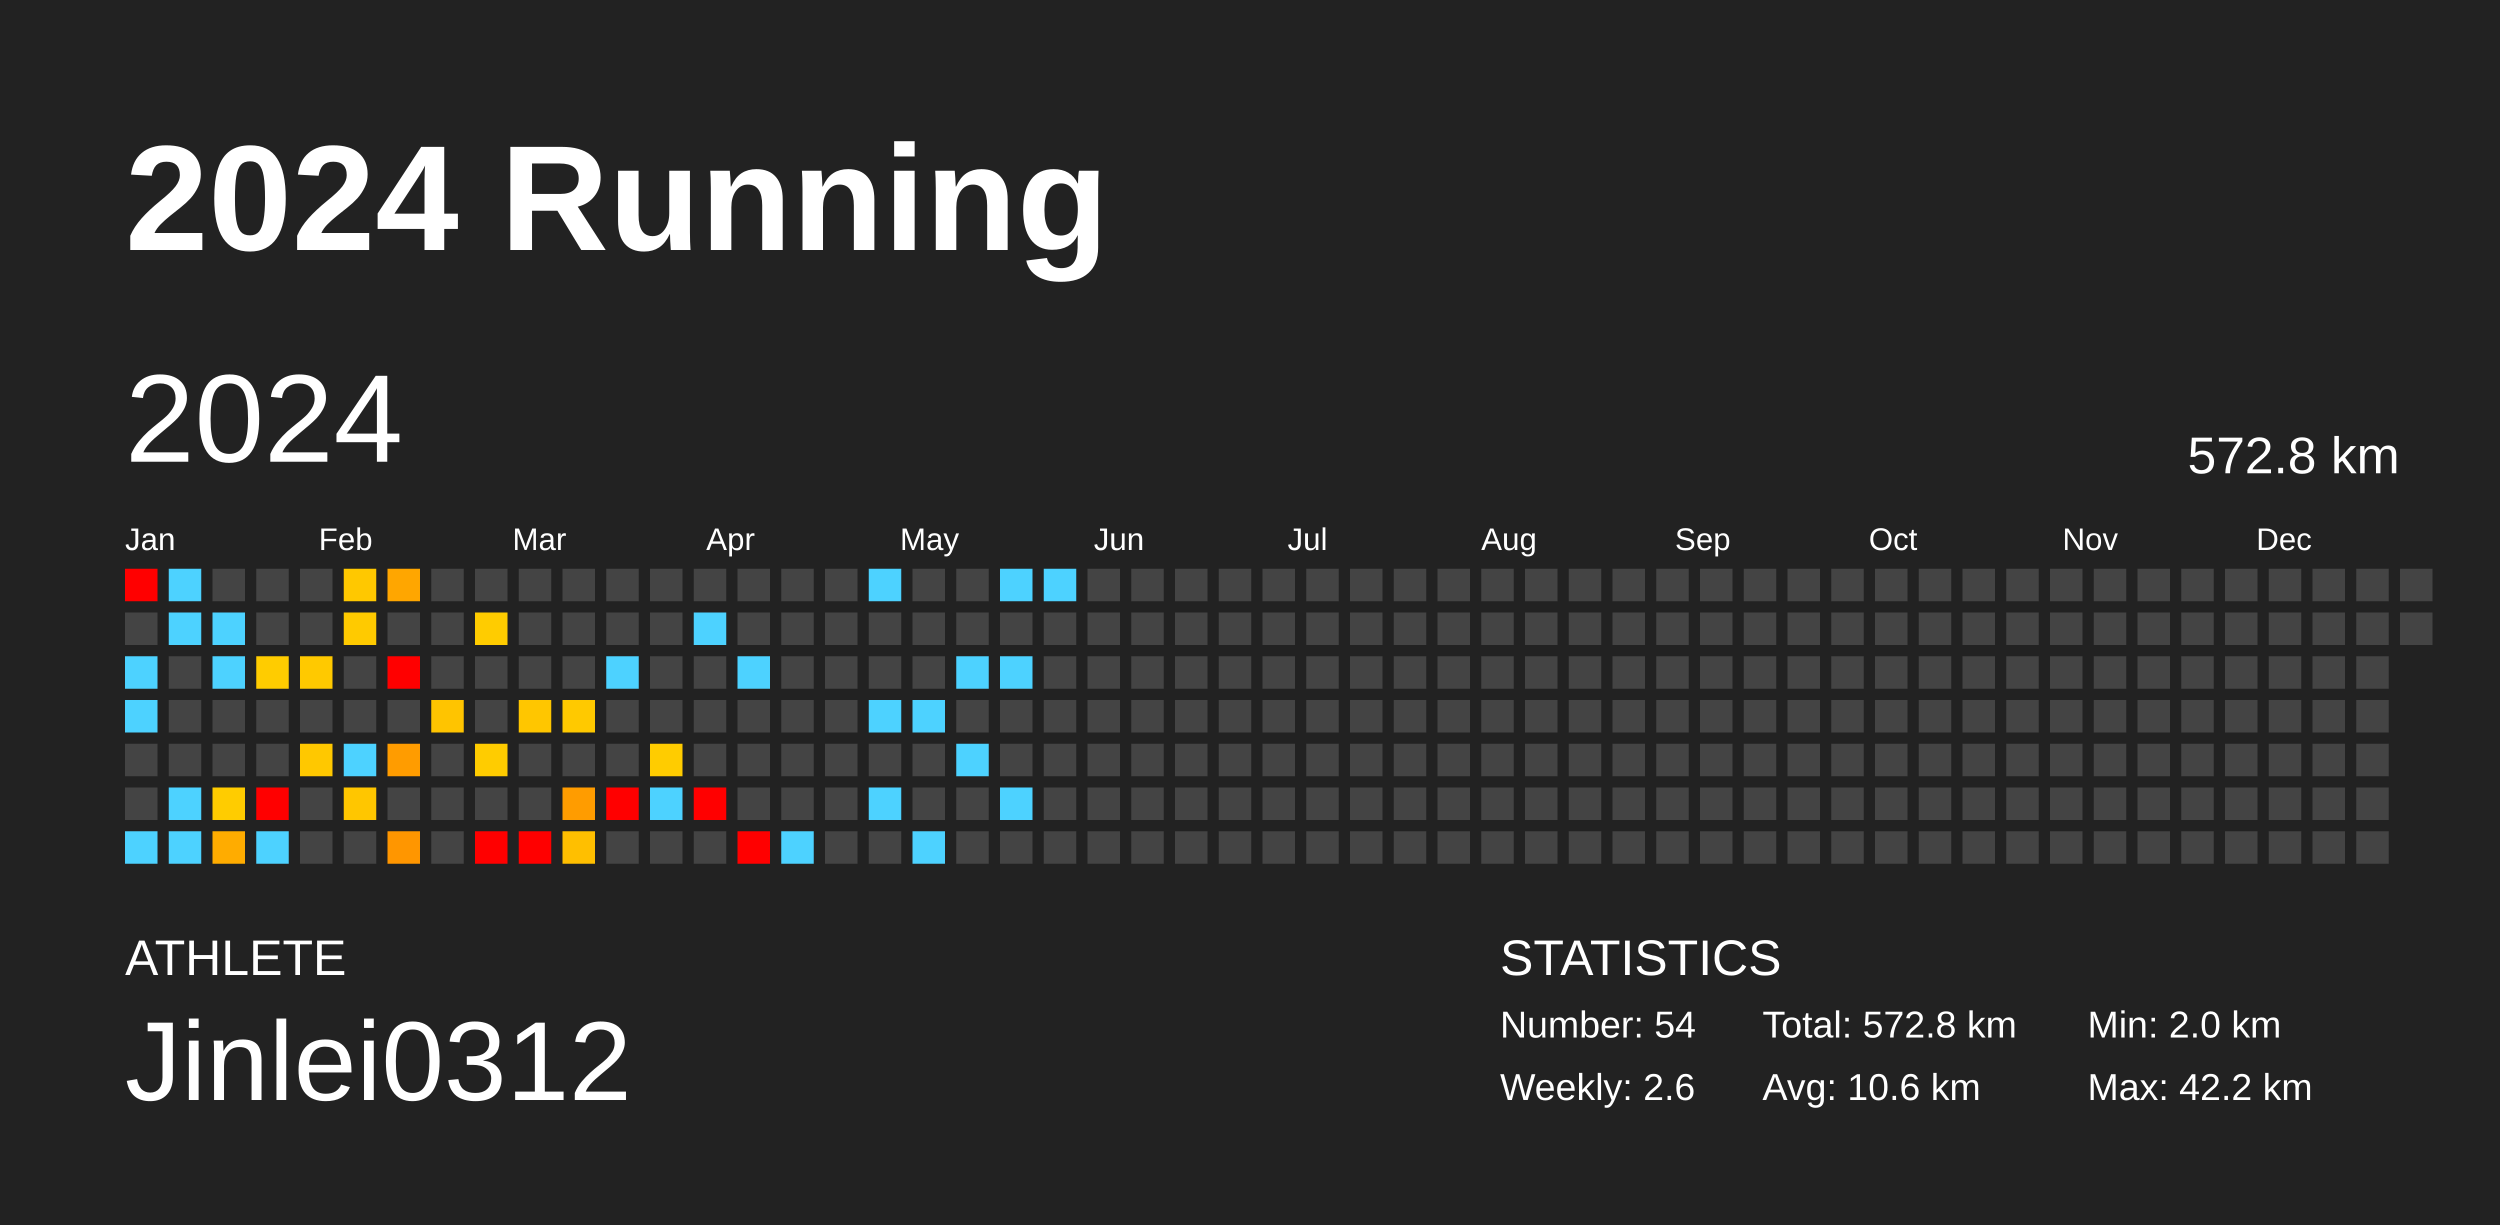
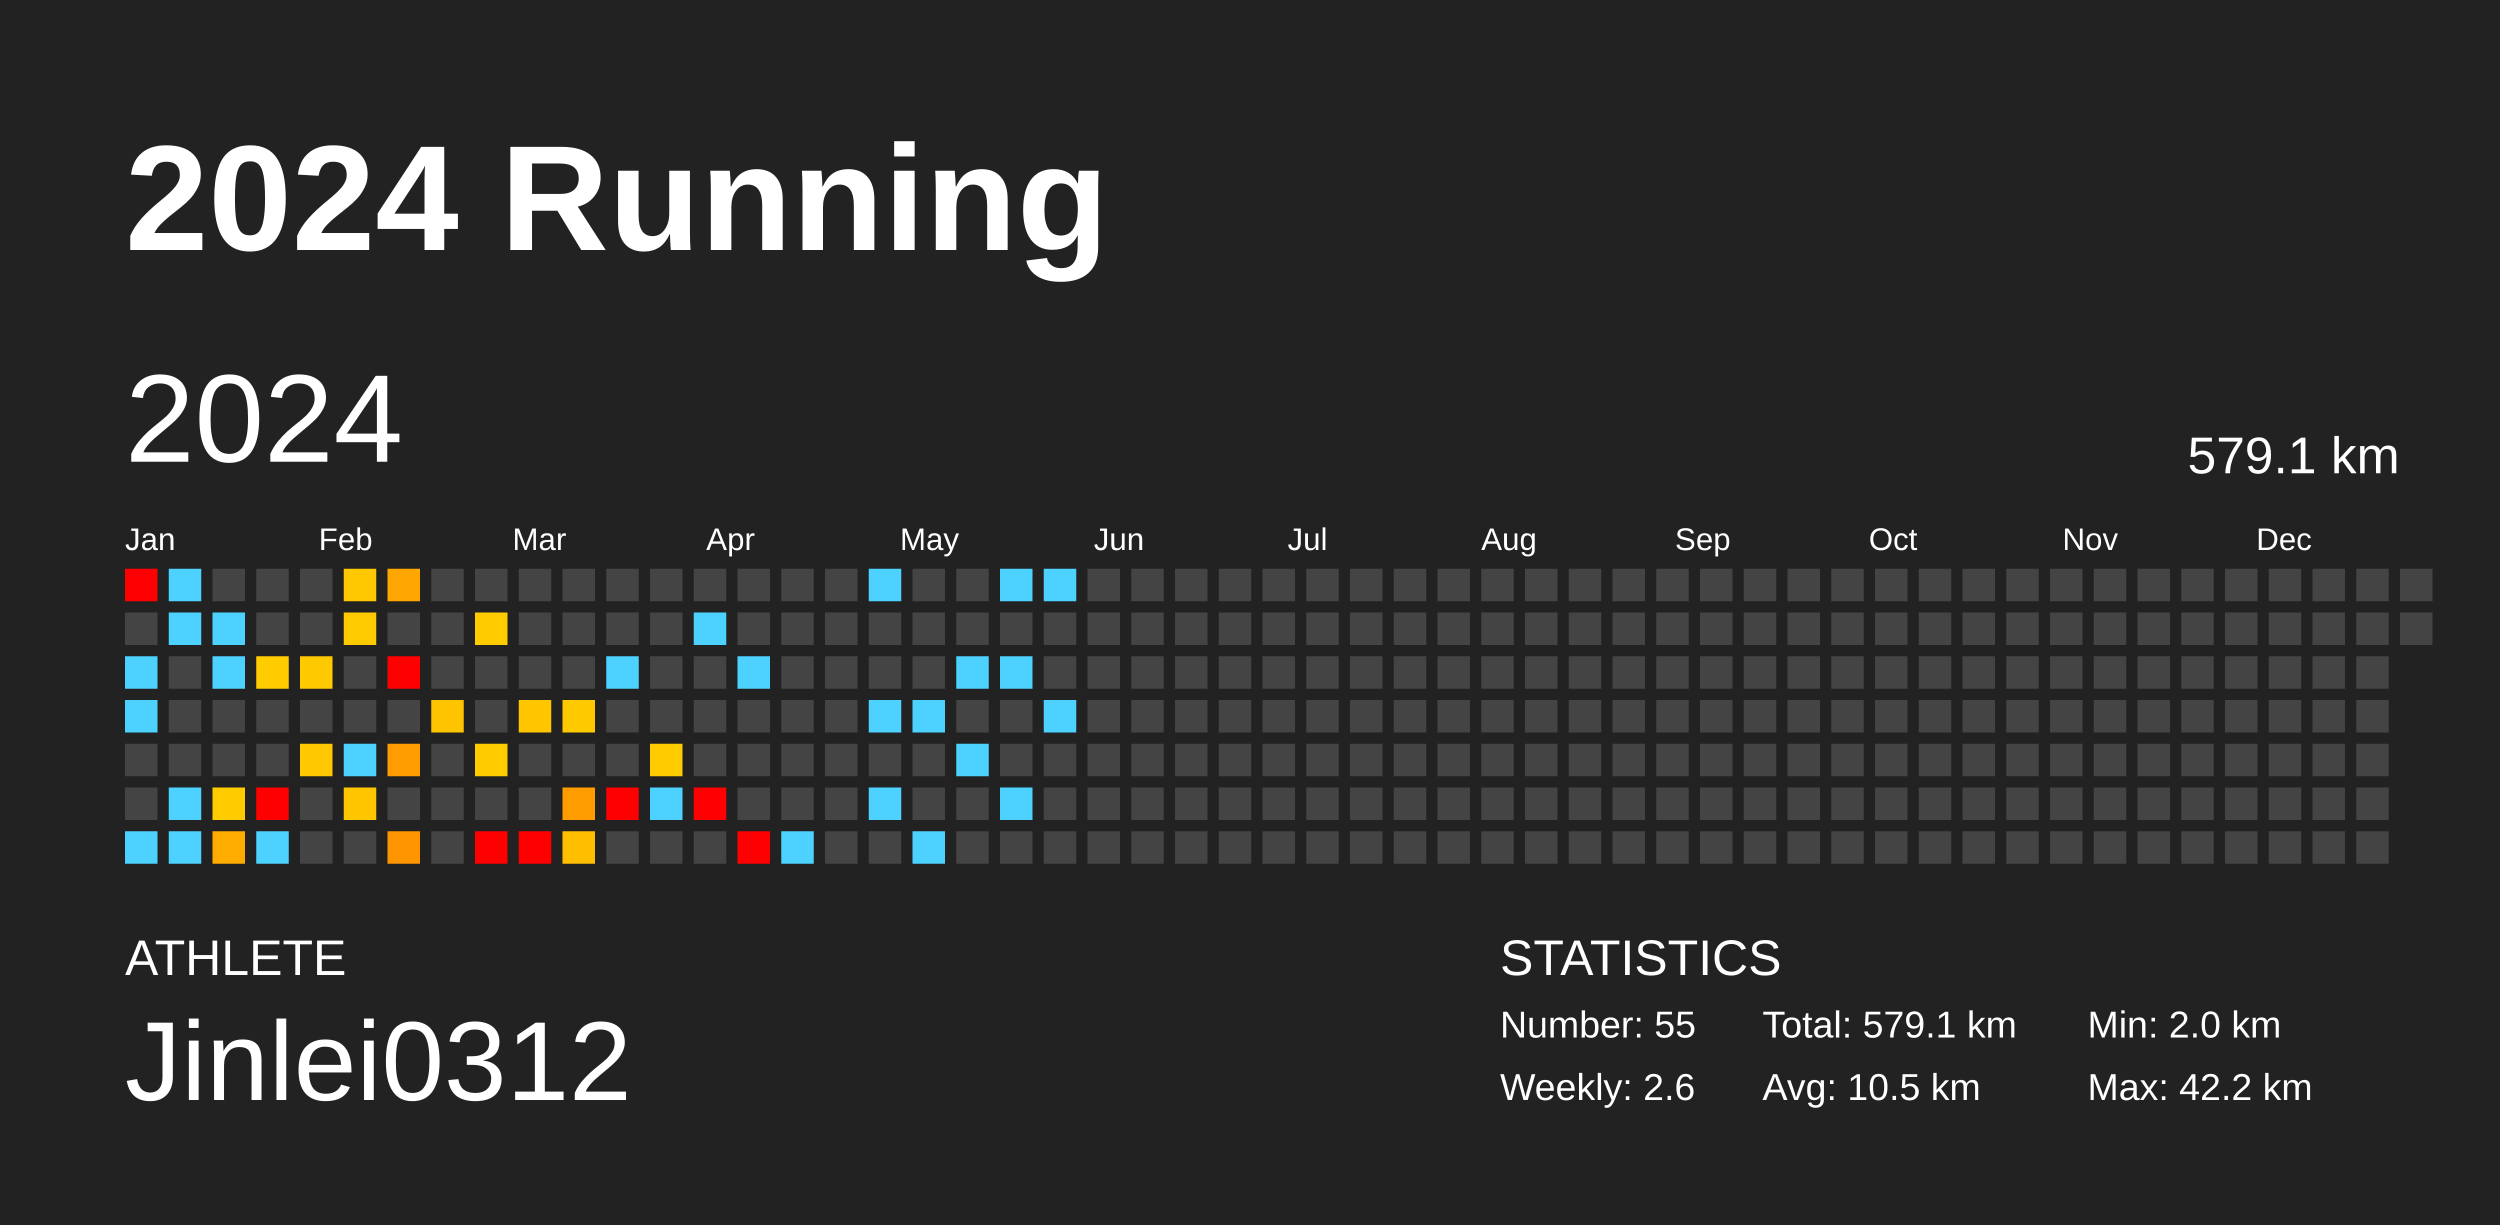
<svg xmlns="http://www.w3.org/2000/svg" baseProfile="full" height="98mm" version="1.1" viewBox="0,0,200,98" width="200mm">
  <defs />
  <rect fill="#222222" height="98" width="200" x="0" y="0" />
  <text fill="#FFFFFF" style="font-size:12px; font-family:Arial; font-weight:bold;" x="10" y="20">2024 Running</text>
  <text fill="#FFFFFF" style="font-size:4px; font-family:Arial" x="10" y="78">ATHLETE</text>
  <text fill="#FFFFFF" style="font-size:9px; font-family:Arial" x="10" y="88">Jinlei0312</text>
  <text fill="#FFFFFF" style="font-size:4px; font-family:Arial" x="120" y="78">STATISTICS</text>
-   <text fill="#FFFFFF" style="font-size:3px; font-family:Arial" x="120" y="83">Number: 54</text>
+   <text fill="#FFFFFF" style="font-size:3px; font-family:Arial" x="120" y="83">Number: 55</text>
  <text fill="#FFFFFF" style="font-size:3px; font-family:Arial" x="120" y="88">Weekly: 2.6</text>
-   <text fill="#FFFFFF" style="font-size:3px; font-family:Arial" x="141" y="83">Total: 572.8 km</text>
-   <text fill="#FFFFFF" style="font-size:3px; font-family:Arial" x="141" y="88">Avg: 10.6 km</text>
+   <text fill="#FFFFFF" style="font-size:3px; font-family:Arial" x="141" y="83">Total: 579.1 km</text>
+   <text fill="#FFFFFF" style="font-size:3px; font-family:Arial" x="141" y="88">Avg: 10.5 km</text>
  <text fill="#FFFFFF" style="font-size:3px; font-family:Arial" x="167" y="83">Min: 2.0 km</text>
  <text fill="#FFFFFF" style="font-size:3px; font-family:Arial" x="167" y="88">Max: 42.2 km</text>
  <text dominant-baseline="hanging" fill="#FFFFFF" style="font-size:10.0px; font-family:Arial;" x="10" y="30">2024</text>
-   <text dominant-baseline="hanging" fill="#FFFFFF" style="font-size:4.125px; font-family:Arial;" x="175" y="35">572.8 km</text>
+   <text dominant-baseline="hanging" fill="#FFFFFF" style="font-size:4.125px; font-family:Arial;" x="175" y="35">579.1 km</text>
  <text fill="#FFFFFF" style="font-size:2.5px; font-family:Arial" x="10.0" y="44">Jan</text>
  <text fill="#FFFFFF" style="font-size:2.5px; font-family:Arial" x="25.5" y="44">Feb</text>
  <text fill="#FFFFFF" style="font-size:2.5px; font-family:Arial" x="41.0" y="44">Mar</text>
  <text fill="#FFFFFF" style="font-size:2.5px; font-family:Arial" x="56.5" y="44">Apr</text>
  <text fill="#FFFFFF" style="font-size:2.5px; font-family:Arial" x="72.0" y="44">May</text>
  <text fill="#FFFFFF" style="font-size:2.5px; font-family:Arial" x="87.5" y="44">Jun</text>
  <text fill="#FFFFFF" style="font-size:2.5px; font-family:Arial" x="103.0" y="44">Jul</text>
  <text fill="#FFFFFF" style="font-size:2.5px; font-family:Arial" x="118.5" y="44">Aug</text>
  <text fill="#FFFFFF" style="font-size:2.5px; font-family:Arial" x="134.0" y="44">Sep</text>
  <text fill="#FFFFFF" style="font-size:2.5px; font-family:Arial" x="149.5" y="44">Oct</text>
  <text fill="#FFFFFF" style="font-size:2.5px; font-family:Arial" x="165.0" y="44">Nov</text>
  <text fill="#FFFFFF" style="font-size:2.5px; font-family:Arial" x="180.5" y="44">Dec</text>
  <rect fill="red" height="2.6" width="2.6" x="10.0" y="45.5" />
  <rect fill="#444444" height="2.6" width="2.6" x="10.0" y="49.0" />
  <rect fill="#4dd2ff" height="2.6" width="2.6" x="10.0" y="52.5" />
  <rect fill="#4dd2ff" height="2.6" width="2.6" x="10.0" y="56.0" />
  <rect fill="#444444" height="2.6" width="2.6" x="10.0" y="59.5" />
  <rect fill="#444444" height="2.6" width="2.6" x="10.0" y="63.0" />
  <rect fill="#4dd2ff" height="2.6" width="2.6" x="10.0" y="66.5" />
  <rect fill="#4dd2ff" height="2.6" width="2.6" x="13.5" y="45.5" />
  <rect fill="#4dd2ff" height="2.6" width="2.6" x="13.5" y="49.0" />
  <rect fill="#444444" height="2.6" width="2.6" x="13.5" y="52.5" />
  <rect fill="#444444" height="2.6" width="2.6" x="13.5" y="56.0" />
  <rect fill="#444444" height="2.6" width="2.6" x="13.5" y="59.5" />
  <rect fill="#4dd2ff" height="2.6" width="2.6" x="13.5" y="63.0" />
  <rect fill="#4dd2ff" height="2.6" width="2.6" x="13.5" y="66.5" />
  <rect fill="#444444" height="2.6" width="2.6" x="17.0" y="45.5" />
  <rect fill="#4dd2ff" height="2.6" width="2.6" x="17.0" y="49.0" />
  <rect fill="#4dd2ff" height="2.6" width="2.6" x="17.0" y="52.5" />
  <rect fill="#444444" height="2.6" width="2.6" x="17.0" y="56.0" />
  <rect fill="#444444" height="2.6" width="2.6" x="17.0" y="59.5" />
  <rect fill="#ffcc00" height="2.6" width="2.6" x="17.0" y="63.0" />
  <rect fill="#ffac00" height="2.6" width="2.6" x="17.0" y="66.5" />
  <rect fill="#444444" height="2.6" width="2.6" x="20.5" y="45.5" />
  <rect fill="#444444" height="2.6" width="2.6" x="20.5" y="49.0" />
  <rect fill="#ffcc00" height="2.6" width="2.6" x="20.5" y="52.5" />
  <rect fill="#444444" height="2.6" width="2.6" x="20.5" y="56.0" />
  <rect fill="#444444" height="2.6" width="2.6" x="20.5" y="59.5" />
  <rect fill="red" height="2.6" width="2.6" x="20.5" y="63.0" />
  <rect fill="#4dd2ff" height="2.6" width="2.6" x="20.5" y="66.5" />
  <rect fill="#444444" height="2.6" width="2.6" x="24.0" y="45.5" />
  <rect fill="#444444" height="2.6" width="2.6" x="24.0" y="49.0" />
  <rect fill="#ffc900" height="2.6" width="2.6" x="24.0" y="52.5" />
  <rect fill="#444444" height="2.6" width="2.6" x="24.0" y="56.0" />
  <rect fill="#ffc800" height="2.6" width="2.6" x="24.0" y="59.5" />
  <rect fill="#444444" height="2.6" width="2.6" x="24.0" y="63.0" />
  <rect fill="#444444" height="2.6" width="2.6" x="24.0" y="66.5" />
  <rect fill="#ffc800" height="2.6" width="2.6" x="27.5" y="45.5" />
  <rect fill="#ffca00" height="2.6" width="2.6" x="27.5" y="49.0" />
  <rect fill="#444444" height="2.6" width="2.6" x="27.5" y="52.5" />
  <rect fill="#444444" height="2.6" width="2.6" x="27.5" y="56.0" />
  <rect fill="#4dd2ff" height="2.6" width="2.6" x="27.5" y="59.5" />
  <rect fill="#ffc600" height="2.6" width="2.6" x="27.5" y="63.0" />
  <rect fill="#444444" height="2.6" width="2.6" x="27.5" y="66.5" />
  <rect fill="#ffa600" height="2.6" width="2.6" x="31.0" y="45.5" />
  <rect fill="#444444" height="2.6" width="2.6" x="31.0" y="49.0" />
  <rect fill="red" height="2.6" width="2.6" x="31.0" y="52.5" />
  <rect fill="#444444" height="2.6" width="2.6" x="31.0" y="56.0" />
  <rect fill="#ff9c00" height="2.6" width="2.6" x="31.0" y="59.5" />
  <rect fill="#444444" height="2.6" width="2.6" x="31.0" y="63.0" />
  <rect fill="#ff9600" height="2.6" width="2.6" x="31.0" y="66.5" />
  <rect fill="#444444" height="2.6" width="2.6" x="34.5" y="45.5" />
  <rect fill="#444444" height="2.6" width="2.6" x="34.5" y="49.0" />
  <rect fill="#444444" height="2.6" width="2.6" x="34.5" y="52.5" />
  <rect fill="#ffc400" height="2.6" width="2.6" x="34.5" y="56.0" />
  <rect fill="#444444" height="2.6" width="2.6" x="34.5" y="59.5" />
  <rect fill="#444444" height="2.6" width="2.6" x="34.5" y="63.0" />
  <rect fill="#444444" height="2.6" width="2.6" x="34.5" y="66.5" />
  <rect fill="#444444" height="2.6" width="2.6" x="38.0" y="45.5" />
  <rect fill="#ffcc00" height="2.6" width="2.6" x="38.0" y="49.0" />
  <rect fill="#444444" height="2.6" width="2.6" x="38.0" y="52.5" />
  <rect fill="#444444" height="2.6" width="2.6" x="38.0" y="56.0" />
  <rect fill="#ffcc00" height="2.6" width="2.6" x="38.0" y="59.5" />
  <rect fill="#444444" height="2.6" width="2.6" x="38.0" y="63.0" />
  <rect fill="red" height="2.6" width="2.6" x="38.0" y="66.5" />
  <rect fill="#444444" height="2.6" width="2.6" x="41.5" y="45.5" />
  <rect fill="#444444" height="2.6" width="2.6" x="41.5" y="49.0" />
  <rect fill="#444444" height="2.6" width="2.6" x="41.5" y="52.5" />
  <rect fill="#ffc600" height="2.6" width="2.6" x="41.5" y="56.0" />
  <rect fill="#444444" height="2.6" width="2.6" x="41.5" y="59.5" />
  <rect fill="#444444" height="2.6" width="2.6" x="41.5" y="63.0" />
  <rect fill="red" height="2.6" width="2.6" x="41.5" y="66.5" />
  <rect fill="#444444" height="2.6" width="2.6" x="45.0" y="45.5" />
  <rect fill="#444444" height="2.6" width="2.6" x="45.0" y="49.0" />
  <rect fill="#444444" height="2.6" width="2.6" x="45.0" y="52.5" />
  <rect fill="#ffc900" height="2.6" width="2.6" x="45.0" y="56.0" />
  <rect fill="#444444" height="2.6" width="2.6" x="45.0" y="59.5" />
  <rect fill="#ff9c00" height="2.6" width="2.6" x="45.0" y="63.0" />
  <rect fill="#ffbf00" height="2.6" width="2.6" x="45.0" y="66.5" />
  <rect fill="#444444" height="2.6" width="2.6" x="48.5" y="45.5" />
  <rect fill="#444444" height="2.6" width="2.6" x="48.5" y="49.0" />
  <rect fill="#4dd2ff" height="2.6" width="2.6" x="48.5" y="52.5" />
  <rect fill="#444444" height="2.6" width="2.6" x="48.5" y="56.0" />
  <rect fill="#444444" height="2.6" width="2.6" x="48.5" y="59.5" />
  <rect fill="red" height="2.6" width="2.6" x="48.5" y="63.0" />
  <rect fill="#444444" height="2.6" width="2.6" x="48.5" y="66.5" />
  <rect fill="#444444" height="2.6" width="2.6" x="52.0" y="45.5" />
  <rect fill="#444444" height="2.6" width="2.6" x="52.0" y="49.0" />
  <rect fill="#444444" height="2.6" width="2.6" x="52.0" y="52.5" />
  <rect fill="#444444" height="2.6" width="2.6" x="52.0" y="56.0" />
  <rect fill="#ffcc00" height="2.6" width="2.6" x="52.0" y="59.5" />
  <rect fill="#4dd2ff" height="2.6" width="2.6" x="52.0" y="63.0" />
  <rect fill="#444444" height="2.6" width="2.6" x="52.0" y="66.5" />
  <rect fill="#444444" height="2.6" width="2.6" x="55.5" y="45.5" />
  <rect fill="#4dd2ff" height="2.6" width="2.6" x="55.5" y="49.0" />
  <rect fill="#444444" height="2.6" width="2.6" x="55.5" y="52.5" />
  <rect fill="#444444" height="2.6" width="2.6" x="55.5" y="56.0" />
  <rect fill="#444444" height="2.6" width="2.6" x="55.5" y="59.5" />
  <rect fill="red" height="2.6" width="2.6" x="55.5" y="63.0" />
  <rect fill="#444444" height="2.6" width="2.6" x="55.5" y="66.5" />
  <rect fill="#444444" height="2.6" width="2.6" x="59.0" y="45.5" />
  <rect fill="#444444" height="2.6" width="2.6" x="59.0" y="49.0" />
  <rect fill="#4dd2ff" height="2.6" width="2.6" x="59.0" y="52.5" />
  <rect fill="#444444" height="2.6" width="2.6" x="59.0" y="56.0" />
  <rect fill="#444444" height="2.6" width="2.6" x="59.0" y="59.5" />
  <rect fill="#444444" height="2.6" width="2.6" x="59.0" y="63.0" />
  <rect fill="red" height="2.6" width="2.6" x="59.0" y="66.5" />
  <rect fill="#444444" height="2.6" width="2.6" x="62.5" y="45.5" />
  <rect fill="#444444" height="2.6" width="2.6" x="62.5" y="49.0" />
  <rect fill="#444444" height="2.6" width="2.6" x="62.5" y="52.5" />
  <rect fill="#444444" height="2.6" width="2.6" x="62.5" y="56.0" />
  <rect fill="#444444" height="2.6" width="2.6" x="62.5" y="59.5" />
  <rect fill="#444444" height="2.6" width="2.6" x="62.5" y="63.0" />
  <rect fill="#4dd2ff" height="2.6" width="2.6" x="62.5" y="66.5" />
  <rect fill="#444444" height="2.6" width="2.6" x="66.0" y="45.5" />
  <rect fill="#444444" height="2.6" width="2.6" x="66.0" y="49.0" />
  <rect fill="#444444" height="2.6" width="2.6" x="66.0" y="52.5" />
  <rect fill="#444444" height="2.6" width="2.6" x="66.0" y="56.0" />
  <rect fill="#444444" height="2.6" width="2.6" x="66.0" y="59.5" />
  <rect fill="#444444" height="2.6" width="2.6" x="66.0" y="63.0" />
  <rect fill="#444444" height="2.6" width="2.6" x="66.0" y="66.5" />
  <rect fill="#4dd2ff" height="2.6" width="2.6" x="69.5" y="45.5" />
  <rect fill="#444444" height="2.6" width="2.6" x="69.5" y="49.0" />
  <rect fill="#444444" height="2.6" width="2.6" x="69.5" y="52.5" />
  <rect fill="#4dd2ff" height="2.6" width="2.6" x="69.5" y="56.0" />
  <rect fill="#444444" height="2.6" width="2.6" x="69.5" y="59.5" />
  <rect fill="#4dd2ff" height="2.6" width="2.6" x="69.5" y="63.0" />
  <rect fill="#444444" height="2.6" width="2.6" x="69.5" y="66.5" />
  <rect fill="#444444" height="2.6" width="2.6" x="73.0" y="45.5" />
  <rect fill="#444444" height="2.6" width="2.6" x="73.0" y="49.0" />
  <rect fill="#444444" height="2.6" width="2.6" x="73.0" y="52.5" />
  <rect fill="#4dd2ff" height="2.6" width="2.6" x="73.0" y="56.0" />
  <rect fill="#444444" height="2.6" width="2.6" x="73.0" y="59.5" />
  <rect fill="#444444" height="2.6" width="2.6" x="73.0" y="63.0" />
  <rect fill="#4dd2ff" height="2.6" width="2.6" x="73.0" y="66.5" />
  <rect fill="#444444" height="2.6" width="2.6" x="76.5" y="45.5" />
  <rect fill="#444444" height="2.6" width="2.6" x="76.5" y="49.0" />
  <rect fill="#4dd2ff" height="2.6" width="2.6" x="76.5" y="52.5" />
  <rect fill="#444444" height="2.6" width="2.6" x="76.5" y="56.0" />
  <rect fill="#4dd2ff" height="2.6" width="2.6" x="76.5" y="59.5" />
  <rect fill="#444444" height="2.6" width="2.6" x="76.5" y="63.0" />
  <rect fill="#444444" height="2.6" width="2.6" x="76.5" y="66.5" />
  <rect fill="#4dd2ff" height="2.6" width="2.6" x="80.0" y="45.5" />
  <rect fill="#444444" height="2.6" width="2.6" x="80.0" y="49.0" />
  <rect fill="#4dd2ff" height="2.6" width="2.6" x="80.0" y="52.5" />
  <rect fill="#444444" height="2.6" width="2.6" x="80.0" y="56.0" />
  <rect fill="#444444" height="2.6" width="2.6" x="80.0" y="59.5" />
  <rect fill="#4dd2ff" height="2.6" width="2.6" x="80.0" y="63.0" />
  <rect fill="#444444" height="2.6" width="2.6" x="80.0" y="66.5" />
  <rect fill="#4dd2ff" height="2.6" width="2.6" x="83.5" y="45.5" />
  <rect fill="#444444" height="2.6" width="2.6" x="83.5" y="49.0" />
  <rect fill="#444444" height="2.6" width="2.6" x="83.5" y="52.5" />
-   <rect fill="#444444" height="2.6" width="2.6" x="83.5" y="56.0" />
+   <rect fill="#4dd2ff" height="2.6" width="2.6" x="83.5" y="56.0" />
  <rect fill="#444444" height="2.6" width="2.6" x="83.5" y="59.5" />
  <rect fill="#444444" height="2.6" width="2.6" x="83.5" y="63.0" />
  <rect fill="#444444" height="2.6" width="2.6" x="83.5" y="66.5" />
  <rect fill="#444444" height="2.6" width="2.6" x="87.0" y="45.5" />
  <rect fill="#444444" height="2.6" width="2.6" x="87.0" y="49.0" />
  <rect fill="#444444" height="2.6" width="2.6" x="87.0" y="52.5" />
  <rect fill="#444444" height="2.6" width="2.6" x="87.0" y="56.0" />
  <rect fill="#444444" height="2.6" width="2.6" x="87.0" y="59.5" />
  <rect fill="#444444" height="2.6" width="2.6" x="87.0" y="63.0" />
  <rect fill="#444444" height="2.6" width="2.6" x="87.0" y="66.5" />
  <rect fill="#444444" height="2.6" width="2.6" x="90.5" y="45.5" />
  <rect fill="#444444" height="2.6" width="2.6" x="90.5" y="49.0" />
  <rect fill="#444444" height="2.6" width="2.6" x="90.5" y="52.5" />
  <rect fill="#444444" height="2.6" width="2.6" x="90.5" y="56.0" />
  <rect fill="#444444" height="2.6" width="2.6" x="90.5" y="59.5" />
  <rect fill="#444444" height="2.6" width="2.6" x="90.5" y="63.0" />
  <rect fill="#444444" height="2.6" width="2.6" x="90.5" y="66.5" />
  <rect fill="#444444" height="2.6" width="2.6" x="94.0" y="45.5" />
  <rect fill="#444444" height="2.6" width="2.6" x="94.0" y="49.0" />
  <rect fill="#444444" height="2.6" width="2.6" x="94.0" y="52.5" />
  <rect fill="#444444" height="2.6" width="2.6" x="94.0" y="56.0" />
  <rect fill="#444444" height="2.6" width="2.6" x="94.0" y="59.5" />
  <rect fill="#444444" height="2.6" width="2.6" x="94.0" y="63.0" />
  <rect fill="#444444" height="2.6" width="2.6" x="94.0" y="66.5" />
  <rect fill="#444444" height="2.6" width="2.6" x="97.5" y="45.5" />
  <rect fill="#444444" height="2.6" width="2.6" x="97.5" y="49.0" />
  <rect fill="#444444" height="2.6" width="2.6" x="97.5" y="52.5" />
  <rect fill="#444444" height="2.6" width="2.6" x="97.5" y="56.0" />
  <rect fill="#444444" height="2.6" width="2.6" x="97.5" y="59.5" />
  <rect fill="#444444" height="2.6" width="2.6" x="97.5" y="63.0" />
  <rect fill="#444444" height="2.6" width="2.6" x="97.5" y="66.5" />
  <rect fill="#444444" height="2.6" width="2.6" x="101.0" y="45.5" />
  <rect fill="#444444" height="2.6" width="2.6" x="101.0" y="49.0" />
  <rect fill="#444444" height="2.6" width="2.6" x="101.0" y="52.5" />
  <rect fill="#444444" height="2.6" width="2.6" x="101.0" y="56.0" />
  <rect fill="#444444" height="2.6" width="2.6" x="101.0" y="59.5" />
  <rect fill="#444444" height="2.6" width="2.6" x="101.0" y="63.0" />
  <rect fill="#444444" height="2.6" width="2.6" x="101.0" y="66.5" />
  <rect fill="#444444" height="2.6" width="2.6" x="104.5" y="45.5" />
  <rect fill="#444444" height="2.6" width="2.6" x="104.5" y="49.0" />
  <rect fill="#444444" height="2.6" width="2.6" x="104.5" y="52.5" />
  <rect fill="#444444" height="2.6" width="2.6" x="104.5" y="56.0" />
  <rect fill="#444444" height="2.6" width="2.6" x="104.5" y="59.5" />
  <rect fill="#444444" height="2.6" width="2.6" x="104.5" y="63.0" />
  <rect fill="#444444" height="2.6" width="2.6" x="104.5" y="66.5" />
  <rect fill="#444444" height="2.6" width="2.6" x="108.0" y="45.5" />
  <rect fill="#444444" height="2.6" width="2.6" x="108.0" y="49.0" />
  <rect fill="#444444" height="2.6" width="2.6" x="108.0" y="52.5" />
  <rect fill="#444444" height="2.6" width="2.6" x="108.0" y="56.0" />
  <rect fill="#444444" height="2.6" width="2.6" x="108.0" y="59.5" />
  <rect fill="#444444" height="2.6" width="2.6" x="108.0" y="63.0" />
  <rect fill="#444444" height="2.6" width="2.6" x="108.0" y="66.5" />
  <rect fill="#444444" height="2.6" width="2.6" x="111.5" y="45.5" />
  <rect fill="#444444" height="2.6" width="2.6" x="111.5" y="49.0" />
  <rect fill="#444444" height="2.6" width="2.6" x="111.5" y="52.5" />
  <rect fill="#444444" height="2.6" width="2.6" x="111.5" y="56.0" />
  <rect fill="#444444" height="2.6" width="2.6" x="111.5" y="59.5" />
  <rect fill="#444444" height="2.6" width="2.6" x="111.5" y="63.0" />
  <rect fill="#444444" height="2.6" width="2.6" x="111.5" y="66.5" />
  <rect fill="#444444" height="2.6" width="2.6" x="115.0" y="45.5" />
  <rect fill="#444444" height="2.6" width="2.6" x="115.0" y="49.0" />
  <rect fill="#444444" height="2.6" width="2.6" x="115.0" y="52.5" />
  <rect fill="#444444" height="2.6" width="2.6" x="115.0" y="56.0" />
  <rect fill="#444444" height="2.6" width="2.6" x="115.0" y="59.5" />
  <rect fill="#444444" height="2.6" width="2.6" x="115.0" y="63.0" />
  <rect fill="#444444" height="2.6" width="2.6" x="115.0" y="66.5" />
  <rect fill="#444444" height="2.6" width="2.6" x="118.5" y="45.5" />
  <rect fill="#444444" height="2.6" width="2.6" x="118.5" y="49.0" />
  <rect fill="#444444" height="2.6" width="2.6" x="118.5" y="52.5" />
  <rect fill="#444444" height="2.6" width="2.6" x="118.5" y="56.0" />
  <rect fill="#444444" height="2.6" width="2.6" x="118.5" y="59.5" />
  <rect fill="#444444" height="2.6" width="2.6" x="118.5" y="63.0" />
  <rect fill="#444444" height="2.6" width="2.6" x="118.5" y="66.5" />
  <rect fill="#444444" height="2.6" width="2.6" x="122.0" y="45.5" />
  <rect fill="#444444" height="2.6" width="2.6" x="122.0" y="49.0" />
  <rect fill="#444444" height="2.6" width="2.6" x="122.0" y="52.5" />
  <rect fill="#444444" height="2.6" width="2.6" x="122.0" y="56.0" />
  <rect fill="#444444" height="2.6" width="2.6" x="122.0" y="59.5" />
  <rect fill="#444444" height="2.6" width="2.6" x="122.0" y="63.0" />
  <rect fill="#444444" height="2.6" width="2.6" x="122.0" y="66.5" />
  <rect fill="#444444" height="2.6" width="2.6" x="125.5" y="45.5" />
  <rect fill="#444444" height="2.6" width="2.6" x="125.5" y="49.0" />
  <rect fill="#444444" height="2.6" width="2.6" x="125.5" y="52.5" />
  <rect fill="#444444" height="2.6" width="2.6" x="125.5" y="56.0" />
  <rect fill="#444444" height="2.6" width="2.6" x="125.5" y="59.5" />
  <rect fill="#444444" height="2.6" width="2.6" x="125.5" y="63.0" />
  <rect fill="#444444" height="2.6" width="2.6" x="125.5" y="66.5" />
  <rect fill="#444444" height="2.6" width="2.6" x="129.0" y="45.5" />
  <rect fill="#444444" height="2.6" width="2.6" x="129.0" y="49.0" />
  <rect fill="#444444" height="2.6" width="2.6" x="129.0" y="52.5" />
  <rect fill="#444444" height="2.6" width="2.6" x="129.0" y="56.0" />
  <rect fill="#444444" height="2.6" width="2.6" x="129.0" y="59.5" />
  <rect fill="#444444" height="2.6" width="2.6" x="129.0" y="63.0" />
  <rect fill="#444444" height="2.6" width="2.6" x="129.0" y="66.5" />
  <rect fill="#444444" height="2.6" width="2.6" x="132.5" y="45.5" />
  <rect fill="#444444" height="2.6" width="2.6" x="132.5" y="49.0" />
  <rect fill="#444444" height="2.6" width="2.6" x="132.5" y="52.5" />
  <rect fill="#444444" height="2.6" width="2.6" x="132.5" y="56.0" />
  <rect fill="#444444" height="2.6" width="2.6" x="132.5" y="59.5" />
  <rect fill="#444444" height="2.6" width="2.6" x="132.5" y="63.0" />
  <rect fill="#444444" height="2.6" width="2.6" x="132.5" y="66.5" />
  <rect fill="#444444" height="2.6" width="2.6" x="136.0" y="45.5" />
  <rect fill="#444444" height="2.6" width="2.6" x="136.0" y="49.0" />
  <rect fill="#444444" height="2.6" width="2.6" x="136.0" y="52.5" />
  <rect fill="#444444" height="2.6" width="2.6" x="136.0" y="56.0" />
  <rect fill="#444444" height="2.6" width="2.6" x="136.0" y="59.5" />
  <rect fill="#444444" height="2.6" width="2.6" x="136.0" y="63.0" />
  <rect fill="#444444" height="2.6" width="2.6" x="136.0" y="66.5" />
  <rect fill="#444444" height="2.6" width="2.6" x="139.5" y="45.5" />
  <rect fill="#444444" height="2.6" width="2.6" x="139.5" y="49.0" />
  <rect fill="#444444" height="2.6" width="2.6" x="139.5" y="52.5" />
  <rect fill="#444444" height="2.6" width="2.6" x="139.5" y="56.0" />
  <rect fill="#444444" height="2.6" width="2.6" x="139.5" y="59.5" />
  <rect fill="#444444" height="2.6" width="2.6" x="139.5" y="63.0" />
  <rect fill="#444444" height="2.6" width="2.6" x="139.5" y="66.5" />
  <rect fill="#444444" height="2.6" width="2.6" x="143.0" y="45.5" />
  <rect fill="#444444" height="2.6" width="2.6" x="143.0" y="49.0" />
  <rect fill="#444444" height="2.6" width="2.6" x="143.0" y="52.5" />
  <rect fill="#444444" height="2.6" width="2.6" x="143.0" y="56.0" />
  <rect fill="#444444" height="2.6" width="2.6" x="143.0" y="59.5" />
  <rect fill="#444444" height="2.6" width="2.6" x="143.0" y="63.0" />
  <rect fill="#444444" height="2.6" width="2.6" x="143.0" y="66.5" />
  <rect fill="#444444" height="2.6" width="2.6" x="146.5" y="45.5" />
  <rect fill="#444444" height="2.6" width="2.6" x="146.5" y="49.0" />
  <rect fill="#444444" height="2.6" width="2.6" x="146.5" y="52.5" />
  <rect fill="#444444" height="2.6" width="2.6" x="146.5" y="56.0" />
  <rect fill="#444444" height="2.6" width="2.6" x="146.5" y="59.5" />
  <rect fill="#444444" height="2.6" width="2.6" x="146.5" y="63.0" />
  <rect fill="#444444" height="2.6" width="2.6" x="146.5" y="66.5" />
  <rect fill="#444444" height="2.6" width="2.6" x="150.0" y="45.5" />
  <rect fill="#444444" height="2.6" width="2.6" x="150.0" y="49.0" />
  <rect fill="#444444" height="2.6" width="2.6" x="150.0" y="52.5" />
  <rect fill="#444444" height="2.6" width="2.6" x="150.0" y="56.0" />
  <rect fill="#444444" height="2.6" width="2.6" x="150.0" y="59.5" />
  <rect fill="#444444" height="2.6" width="2.6" x="150.0" y="63.0" />
  <rect fill="#444444" height="2.6" width="2.6" x="150.0" y="66.5" />
  <rect fill="#444444" height="2.6" width="2.6" x="153.5" y="45.5" />
  <rect fill="#444444" height="2.6" width="2.6" x="153.5" y="49.0" />
  <rect fill="#444444" height="2.6" width="2.6" x="153.5" y="52.5" />
  <rect fill="#444444" height="2.6" width="2.6" x="153.5" y="56.0" />
  <rect fill="#444444" height="2.6" width="2.6" x="153.5" y="59.5" />
  <rect fill="#444444" height="2.6" width="2.6" x="153.5" y="63.0" />
  <rect fill="#444444" height="2.6" width="2.6" x="153.5" y="66.5" />
  <rect fill="#444444" height="2.6" width="2.6" x="157.0" y="45.5" />
  <rect fill="#444444" height="2.6" width="2.6" x="157.0" y="49.0" />
  <rect fill="#444444" height="2.6" width="2.6" x="157.0" y="52.5" />
  <rect fill="#444444" height="2.6" width="2.6" x="157.0" y="56.0" />
  <rect fill="#444444" height="2.6" width="2.6" x="157.0" y="59.5" />
  <rect fill="#444444" height="2.6" width="2.6" x="157.0" y="63.0" />
  <rect fill="#444444" height="2.6" width="2.6" x="157.0" y="66.5" />
  <rect fill="#444444" height="2.6" width="2.6" x="160.5" y="45.5" />
  <rect fill="#444444" height="2.6" width="2.6" x="160.5" y="49.0" />
  <rect fill="#444444" height="2.6" width="2.6" x="160.5" y="52.5" />
  <rect fill="#444444" height="2.6" width="2.6" x="160.5" y="56.0" />
  <rect fill="#444444" height="2.6" width="2.6" x="160.5" y="59.5" />
  <rect fill="#444444" height="2.6" width="2.6" x="160.5" y="63.0" />
  <rect fill="#444444" height="2.6" width="2.6" x="160.5" y="66.5" />
  <rect fill="#444444" height="2.6" width="2.6" x="164.0" y="45.5" />
  <rect fill="#444444" height="2.6" width="2.6" x="164.0" y="49.0" />
  <rect fill="#444444" height="2.6" width="2.6" x="164.0" y="52.5" />
  <rect fill="#444444" height="2.6" width="2.6" x="164.0" y="56.0" />
  <rect fill="#444444" height="2.6" width="2.6" x="164.0" y="59.5" />
  <rect fill="#444444" height="2.6" width="2.6" x="164.0" y="63.0" />
  <rect fill="#444444" height="2.6" width="2.6" x="164.0" y="66.5" />
  <rect fill="#444444" height="2.6" width="2.6" x="167.5" y="45.5" />
  <rect fill="#444444" height="2.6" width="2.6" x="167.5" y="49.0" />
  <rect fill="#444444" height="2.6" width="2.6" x="167.5" y="52.5" />
  <rect fill="#444444" height="2.6" width="2.6" x="167.5" y="56.0" />
  <rect fill="#444444" height="2.6" width="2.6" x="167.5" y="59.5" />
  <rect fill="#444444" height="2.6" width="2.6" x="167.5" y="63.0" />
  <rect fill="#444444" height="2.6" width="2.6" x="167.5" y="66.5" />
  <rect fill="#444444" height="2.6" width="2.6" x="171.0" y="45.5" />
  <rect fill="#444444" height="2.6" width="2.6" x="171.0" y="49.0" />
  <rect fill="#444444" height="2.6" width="2.6" x="171.0" y="52.5" />
  <rect fill="#444444" height="2.6" width="2.6" x="171.0" y="56.0" />
  <rect fill="#444444" height="2.6" width="2.6" x="171.0" y="59.5" />
  <rect fill="#444444" height="2.6" width="2.6" x="171.0" y="63.0" />
  <rect fill="#444444" height="2.6" width="2.6" x="171.0" y="66.5" />
  <rect fill="#444444" height="2.6" width="2.6" x="174.5" y="45.5" />
  <rect fill="#444444" height="2.6" width="2.6" x="174.5" y="49.0" />
  <rect fill="#444444" height="2.6" width="2.6" x="174.5" y="52.5" />
  <rect fill="#444444" height="2.6" width="2.6" x="174.5" y="56.0" />
  <rect fill="#444444" height="2.6" width="2.6" x="174.5" y="59.5" />
  <rect fill="#444444" height="2.6" width="2.6" x="174.5" y="63.0" />
  <rect fill="#444444" height="2.6" width="2.6" x="174.5" y="66.5" />
  <rect fill="#444444" height="2.6" width="2.6" x="178.0" y="45.5" />
  <rect fill="#444444" height="2.6" width="2.6" x="178.0" y="49.0" />
  <rect fill="#444444" height="2.6" width="2.6" x="178.0" y="52.5" />
  <rect fill="#444444" height="2.6" width="2.6" x="178.0" y="56.0" />
  <rect fill="#444444" height="2.6" width="2.6" x="178.0" y="59.5" />
  <rect fill="#444444" height="2.6" width="2.6" x="178.0" y="63.0" />
  <rect fill="#444444" height="2.6" width="2.6" x="178.0" y="66.5" />
  <rect fill="#444444" height="2.6" width="2.6" x="181.5" y="45.5" />
  <rect fill="#444444" height="2.6" width="2.6" x="181.5" y="49.0" />
  <rect fill="#444444" height="2.6" width="2.6" x="181.5" y="52.5" />
  <rect fill="#444444" height="2.6" width="2.6" x="181.5" y="56.0" />
  <rect fill="#444444" height="2.6" width="2.6" x="181.5" y="59.5" />
  <rect fill="#444444" height="2.6" width="2.6" x="181.5" y="63.0" />
  <rect fill="#444444" height="2.6" width="2.6" x="181.5" y="66.5" />
  <rect fill="#444444" height="2.6" width="2.6" x="185.0" y="45.5" />
  <rect fill="#444444" height="2.6" width="2.6" x="185.0" y="49.0" />
  <rect fill="#444444" height="2.6" width="2.6" x="185.0" y="52.5" />
  <rect fill="#444444" height="2.6" width="2.6" x="185.0" y="56.0" />
  <rect fill="#444444" height="2.6" width="2.6" x="185.0" y="59.5" />
  <rect fill="#444444" height="2.6" width="2.6" x="185.0" y="63.0" />
  <rect fill="#444444" height="2.6" width="2.6" x="185.0" y="66.5" />
  <rect fill="#444444" height="2.6" width="2.6" x="188.5" y="45.5" />
  <rect fill="#444444" height="2.6" width="2.6" x="188.5" y="49.0" />
  <rect fill="#444444" height="2.6" width="2.6" x="188.5" y="52.5" />
  <rect fill="#444444" height="2.6" width="2.6" x="188.5" y="56.0" />
  <rect fill="#444444" height="2.6" width="2.6" x="188.5" y="59.5" />
  <rect fill="#444444" height="2.6" width="2.6" x="188.5" y="63.0" />
  <rect fill="#444444" height="2.6" width="2.6" x="188.5" y="66.5" />
  <rect fill="#444444" height="2.6" width="2.6" x="192.0" y="45.5" />
  <rect fill="#444444" height="2.6" width="2.6" x="192.0" y="49.0" />
</svg>
